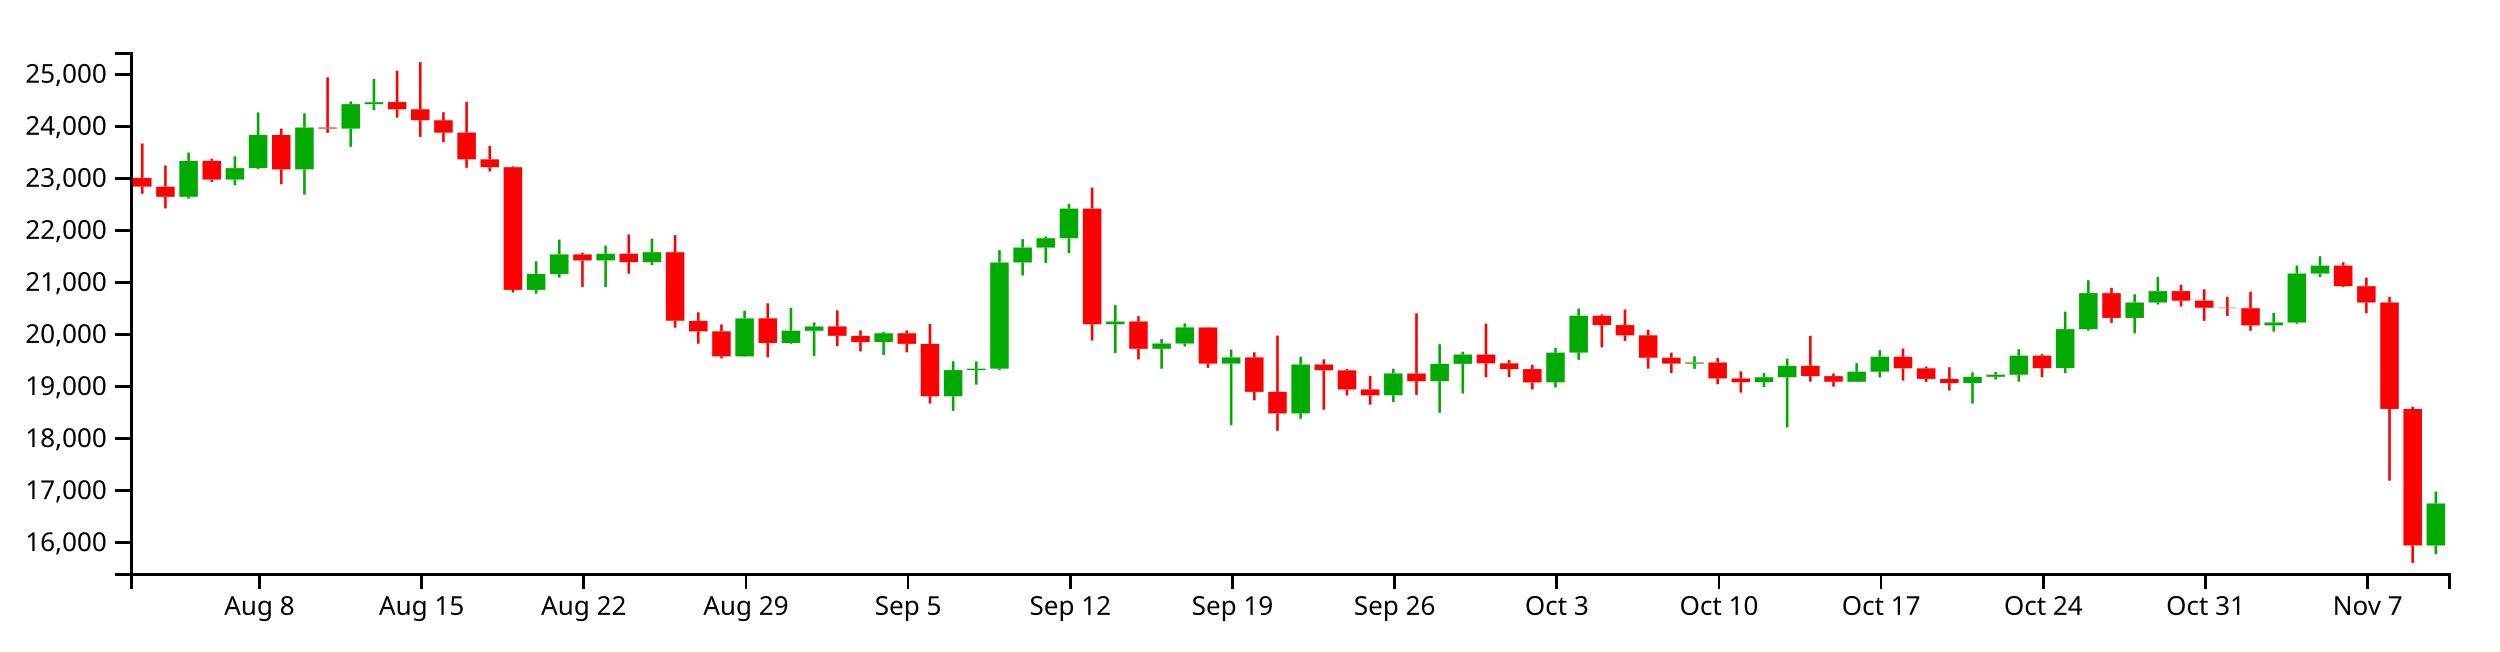
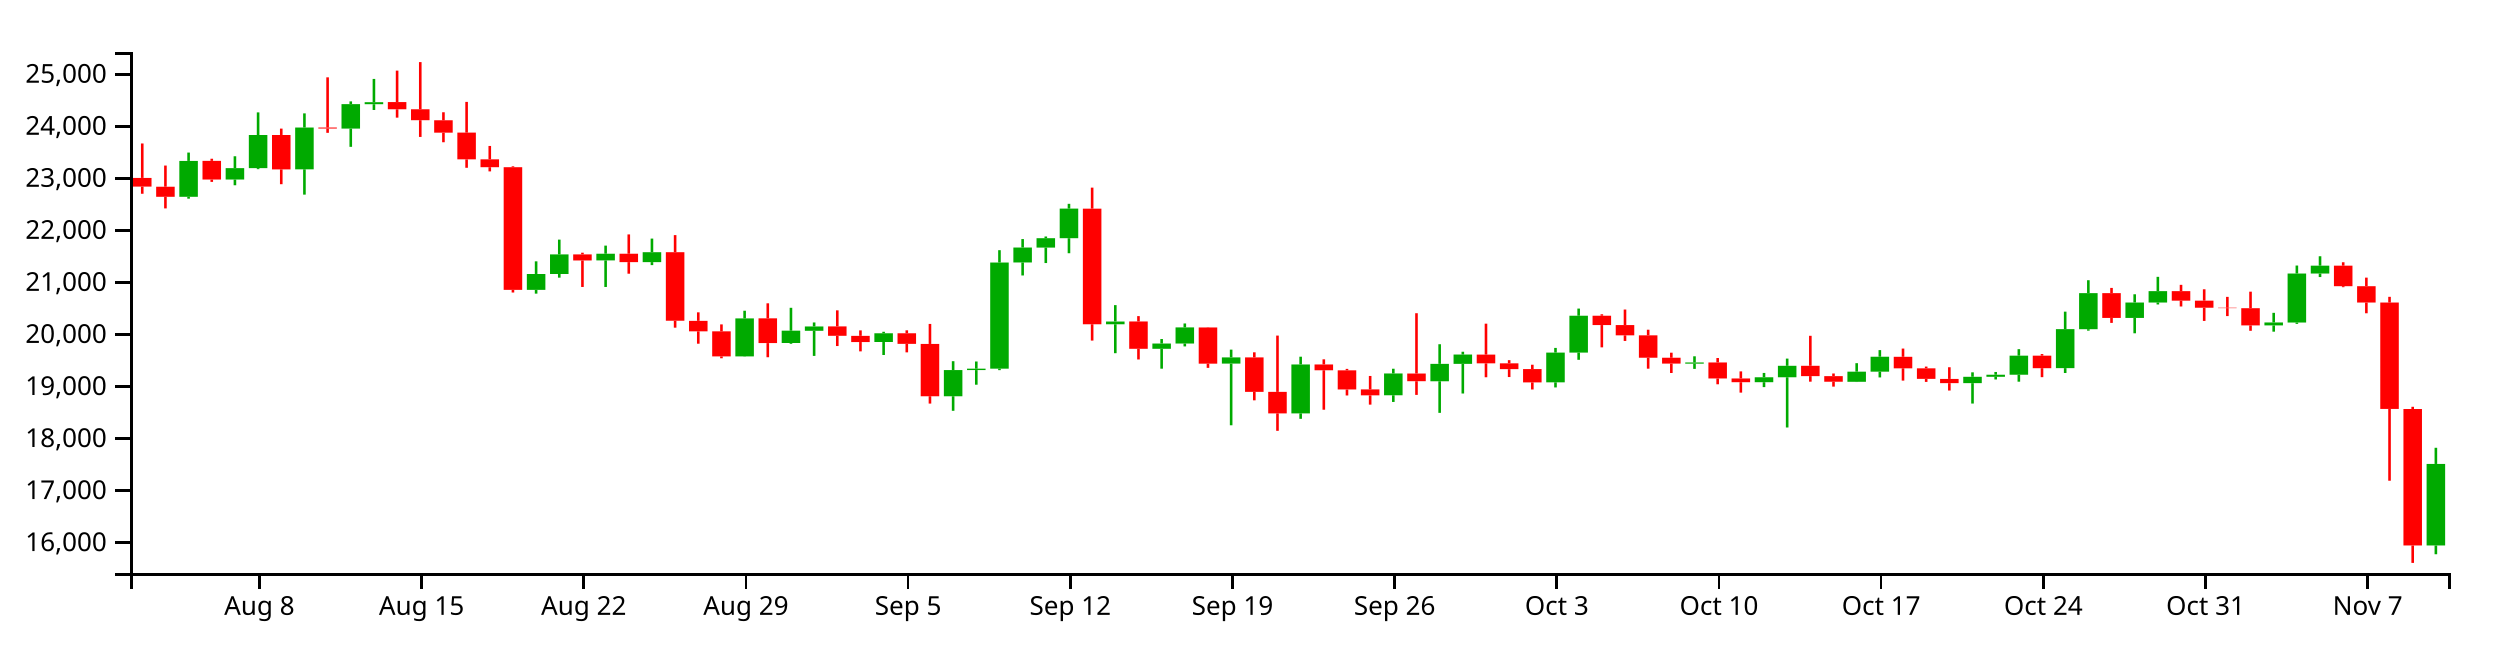
<svg xmlns="http://www.w3.org/2000/svg" version="1.1" width="960" height="250">
  <g transform="translate(50,20)">
    <style>.axis path,.axis line{fill:none;stroke:#000;shape-rendering:crispEdges;}path.candle{stroke:#000000;}path.candle.body{stroke-width:0;}path.candle.up{fill:#00AA00;stroke:#00AA00;}path.candle.down{fill:#FF0000;stroke:#FF0000;}</style>
    <g class="candlestick">
      <g class="data">
-         <path class="candle body up" d="M 18.86 55.582 l 7.117 0 L 25.978 41.793 l -7.117 0 L 18.86 55.582 M 36.653 48.951 l 7.117 0 L 43.77 44.551 l -7.117 0 L 36.653 48.951 M 45.55 44.551 l 7.117 0 L 52.667 31.849 l -7.117 0 L 45.55 44.551 M 63.343 45.012 l 7.117 0 L 70.46 28.971 l -7.117 0 L 63.343 45.012 M 81.136 29.39 l 7.117 0 L 88.253 19.986 l -7.117 0 L 81.136 29.39 M 90.032 20.025 l 7.117 0 L 97.149 19.232 l -7.117 0 L 90.032 20.025 M 152.307 91.313 l 7.117 0 L 159.424 85.204 l -7.117 0 L 152.307 91.313 M 161.204 85.204 l 7.117 0 L 168.321 77.699 l -7.117 0 L 161.204 85.204 M 178.996 79.995 l 7.117 0 L 186.114 77.429 l -7.117 0 L 178.996 79.995 M 196.789 80.648 l 7.117 0 L 203.906 76.832 l -7.117 0 L 196.789 80.648 M 232.375 116.867 l 7.117 0 L 239.492 102.277 l -7.117 0 L 232.375 116.867 M 250.168 111.723 l 7.117 0 L 257.285 106.987 l -7.117 0 L 250.168 111.723 M 259.064 107.019 l 7.117 0 L 266.182 105.36 l -7.117 0 L 259.064 107.019 M 285.754 111.335 l 7.117 0 L 292.871 107.981 l -7.117 0 L 285.754 111.335 M 312.443 132.154 l 7.117 0 L 319.56 122.118 l -7.117 0 L 312.443 132.154 M 321.339 122.118 l 7.117 0 L 328.457 121.58 l -7.117 0 L 321.339 122.118 M 330.236 121.565 l 7.117 0 L 337.353 80.807 l -7.117 0 L 330.236 121.565 M 339.132 80.777 l 7.117 0 L 346.25 75.047 l -7.117 0 L 339.132 80.777 M 348.029 75.07 l 7.117 0 L 355.146 71.479 l -7.117 0 L 348.029 75.07 M 356.925 71.479 l 7.117 0 L 364.042 60.111 l -7.117 0 L 356.925 71.479 M 374.718 104.517 l 7.117 0 L 381.835 103.456 l -7.117 0 L 374.718 104.517 M 392.511 113.944 l 7.117 0 L 399.628 111.917 l -7.117 0 L 392.511 113.944 M 401.407 111.917 l 7.117 0 L 408.525 105.716 l -7.117 0 L 401.407 111.917 M 419.2 119.628 l 7.117 0 L 426.317 117.239 l -7.117 0 L 419.2 119.628 M 445.89 138.734 l 7.117 0 L 453.007 119.944 l -7.117 0 L 445.89 138.734 M 481.475 131.784 l 7.117 0 L 488.593 123.417 l -7.117 0 L 481.475 131.784 M 499.268 126.409 l 7.117 0 L 506.385 119.721 l -7.117 0 L 499.268 126.409 M 508.165 119.721 l 7.117 0 L 515.282 116.15 l -7.117 0 L 508.165 119.721 M 543.75 126.816 l 7.117 0 L 550.868 115.399 l -7.117 0 L 543.75 126.816 M 552.647 115.399 l 7.117 0 L 559.764 101.236 l -7.117 0 L 552.647 115.399 M 597.129 119.647 l 7.117 0 L 604.246 119.197 l -7.117 0 L 597.129 119.647 M 623.818 126.771 l 7.117 0 L 630.936 124.862 l -7.117 0 L 623.818 126.771 M 632.715 124.871 l 7.117 0 L 639.832 120.474 l -7.117 0 L 632.715 124.871 M 659.404 126.603 l 7.117 0 L 666.521 122.715 l -7.117 0 L 659.404 126.603 M 668.301 122.715 l 7.117 0 L 675.418 116.982 l -7.117 0 L 668.301 122.715 M 703.886 127.132 l 7.117 0 L 711.004 124.685 l -7.117 0 L 703.886 127.132 M 712.783 124.685 l 7.117 0 L 719.9 123.886 l -7.117 0 L 712.783 124.685 M 721.679 123.888 l 7.117 0 L 728.796 116.572 l -7.117 0 L 721.679 123.888 M 739.472 121.364 l 7.117 0 L 746.589 106.387 l -7.117 0 L 739.472 121.364 M 748.369 106.408 l 7.117 0 L 755.486 92.568 l -7.117 0 L 748.369 106.408 M 766.162 102.089 l 7.117 0 L 773.279 96.16 l -7.117 0 L 766.162 102.089 M 775.058 96.16 l 7.117 0 L 782.175 91.807 l -7.117 0 L 775.058 96.16 M 819.54 104.952 l 7.117 0 L 826.657 103.834 l -7.117 0 L 819.54 104.952 M 828.437 103.848 l 7.117 0 L 835.554 85.035 l -7.117 0 L 828.437 103.848 M 837.333 85.035 l 7.117 0 L 844.45 82.021 l -7.117 0 L 837.333 85.035 M 881.815 189.466 l 7.117 0 L 888.932 173.331 l -7.117 0 L 881.815 189.466" />
+         <path class="candle body up" d="M 18.86 55.582 l 7.117 0 L 25.978 41.793 l -7.117 0 L 18.86 55.582 M 36.653 48.951 l 7.117 0 L 43.77 44.551 l -7.117 0 L 36.653 48.951 M 45.55 44.551 l 7.117 0 L 52.667 31.849 l -7.117 0 L 45.55 44.551 M 63.343 45.012 l 7.117 0 L 70.46 28.971 l -7.117 0 L 63.343 45.012 M 81.136 29.39 l 7.117 0 L 88.253 19.986 l -7.117 0 L 81.136 29.39 M 90.032 20.025 l 7.117 0 L 97.149 19.232 l -7.117 0 L 90.032 20.025 M 152.307 91.313 l 7.117 0 L 159.424 85.204 l -7.117 0 L 152.307 91.313 M 161.204 85.204 l 7.117 0 L 168.321 77.699 l -7.117 0 L 161.204 85.204 M 178.996 79.995 l 7.117 0 L 186.114 77.429 l -7.117 0 L 178.996 79.995 M 196.789 80.648 l 7.117 0 L 203.906 76.832 l -7.117 0 L 196.789 80.648 M 232.375 116.867 l 7.117 0 L 239.492 102.277 l -7.117 0 L 232.375 116.867 M 250.168 111.723 l 7.117 0 L 257.285 106.987 l -7.117 0 L 250.168 111.723 M 259.064 107.019 l 7.117 0 L 266.182 105.36 l -7.117 0 L 259.064 107.019 M 285.754 111.335 l 7.117 0 L 292.871 107.981 l -7.117 0 L 285.754 111.335 M 312.443 132.154 l 7.117 0 L 319.56 122.118 l -7.117 0 L 312.443 132.154 M 321.339 122.118 l 7.117 0 L 328.457 121.58 l -7.117 0 L 321.339 122.118 M 330.236 121.565 l 7.117 0 L 337.353 80.807 l -7.117 0 L 330.236 121.565 M 339.132 80.777 l 7.117 0 L 346.25 75.047 l -7.117 0 L 339.132 80.777 M 348.029 75.07 l 7.117 0 L 355.146 71.479 l -7.117 0 L 348.029 75.07 M 356.925 71.479 l 7.117 0 L 364.042 60.111 l -7.117 0 L 356.925 71.479 M 374.718 104.517 l 7.117 0 L 381.835 103.456 l -7.117 0 L 374.718 104.517 M 392.511 113.944 l 7.117 0 L 399.628 111.917 l -7.117 0 L 392.511 113.944 M 401.407 111.917 l 7.117 0 L 408.525 105.716 l -7.117 0 L 401.407 111.917 M 419.2 119.628 l 7.117 0 L 426.317 117.239 l -7.117 0 L 419.2 119.628 M 445.89 138.734 l 7.117 0 L 453.007 119.944 l -7.117 0 L 445.89 138.734 M 481.475 131.784 l 7.117 0 L 488.593 123.417 l -7.117 0 L 481.475 131.784 M 499.268 126.409 l 7.117 0 L 506.385 119.721 l -7.117 0 L 499.268 126.409 M 508.165 119.721 l 7.117 0 L 515.282 116.15 l -7.117 0 L 508.165 119.721 M 543.75 126.816 l 7.117 0 L 550.868 115.399 l -7.117 0 L 543.75 126.816 M 552.647 115.399 l 7.117 0 L 559.764 101.236 l -7.117 0 L 552.647 115.399 M 597.129 119.647 l 7.117 0 L 604.246 119.197 l -7.117 0 L 597.129 119.647 M 623.818 126.771 l 7.117 0 L 630.936 124.862 l -7.117 0 L 623.818 126.771 M 632.715 124.871 l 7.117 0 L 639.832 120.474 l -7.117 0 L 632.715 124.871 M 659.404 126.603 l 7.117 0 L 666.521 122.715 l -7.117 0 L 659.404 126.603 M 668.301 122.715 l 7.117 0 L 675.418 116.982 l -7.117 0 L 668.301 122.715 M 703.886 127.132 l 7.117 0 L 711.004 124.685 l -7.117 0 L 703.886 127.132 M 712.783 124.685 l 7.117 0 L 719.9 123.886 l -7.117 0 L 712.783 124.685 M 721.679 123.888 l 7.117 0 L 728.796 116.572 l -7.117 0 L 721.679 123.888 M 739.472 121.364 l 7.117 0 L 746.589 106.387 l -7.117 0 L 739.472 121.364 M 748.369 106.408 l 7.117 0 L 755.486 92.568 l -7.117 0 L 748.369 106.408 M 766.162 102.089 l 7.117 0 L 773.279 96.16 l -7.117 0 L 766.162 102.089 M 775.058 96.16 l 7.117 0 L 782.175 91.807 l -7.117 0 L 775.058 96.16 M 819.54 104.952 l 7.117 0 L 826.657 103.834 l -7.117 0 L 819.54 104.952 M 828.437 103.848 l 7.117 0 L 835.554 85.035 l -7.117 0 L 828.437 103.848 M 837.333 85.035 l 7.117 0 L 844.45 82.021 l -7.117 0 L 837.333 85.035 M 881.815 189.466 l 7.117 0 L 888.932 158.156 l -7.117 0 L 881.815 189.466" />
        <path class="candle body down" d="M 1.068 48.317 l 7.117 0 L 8.185 51.666 l -7.117 0 L 1.068 48.317 M 9.964 51.695 l 7.117 0 L 17.081 55.57 l -7.117 0 L 9.964 51.695 M 27.757 41.77 l 7.117 0 L 34.874 48.951 l -7.117 0 L 27.757 41.77 M 54.446 31.83 l 7.117 0 L 61.563 45.04 l -7.117 0 L 54.446 31.83 M 72.239 28.971 l 7.117 0 L 79.356 29.364 l -7.117 0 L 72.239 28.971 M 98.928 19.199 l 7.117 0 L 106.046 21.953 l -7.117 0 L 98.928 19.199 M 107.825 21.953 l 7.117 0 L 114.942 26.158 l -7.117 0 L 107.825 21.953 M 116.721 26.193 l 7.117 0 L 123.838 30.955 l -7.117 0 L 116.721 26.193 M 125.618 30.927 l 7.117 0 L 132.735 41.189 l -7.117 0 L 125.618 30.927 M 134.514 41.189 l 7.117 0 L 141.631 44.215 l -7.117 0 L 134.514 41.189 M 143.411 44.21 l 7.117 0 L 150.528 91.313 l -7.117 0 L 143.411 44.21 M 170.1 77.678 l 7.117 0 L 177.217 80.013 l -7.117 0 L 170.1 77.678 M 187.893 77.43 l 7.117 0 L 195.01 80.648 l -7.117 0 L 187.893 77.43 M 205.686 76.832 l 7.117 0 L 212.803 103.17 l -7.117 0 L 205.686 76.832 M 214.582 103.208 l 7.117 0 L 221.699 107.235 l -7.117 0 L 214.582 103.208 M 223.479 107.235 l 7.117 0 L 230.596 116.867 l -7.117 0 L 223.479 107.235 M 241.271 102.247 l 7.117 0 L 248.389 111.75 l -7.117 0 L 241.271 102.247 M 267.961 105.336 l 7.117 0 L 275.078 108.949 l -7.117 0 L 267.961 105.336 M 276.857 108.966 l 7.117 0 L 283.974 111.346 l -7.117 0 L 276.857 108.966 M 294.65 107.981 l 7.117 0 L 301.767 112.046 l -7.117 0 L 294.65 107.981 M 303.547 112.076 l 7.117 0 L 310.664 132.154 l -7.117 0 L 303.547 112.076 M 365.822 60.117 l 7.117 0 L 372.939 104.518 l -7.117 0 L 365.822 60.117 M 383.615 103.447 l 7.117 0 L 390.732 113.944 l -7.117 0 L 383.615 103.447 M 410.304 105.736 l 7.117 0 L 417.421 119.653 l -7.117 0 L 410.304 105.736 M 428.097 117.239 l 7.117 0 L 435.214 130.468 l -7.117 0 L 428.097 117.239 M 436.993 130.482 l 7.117 0 L 444.11 138.734 l -7.117 0 L 436.993 130.482 M 454.786 119.944 l 7.117 0 L 461.903 122.177 l -7.117 0 L 454.786 119.944 M 463.683 122.203 l 7.117 0 L 470.8 129.559 l -7.117 0 L 463.683 122.203 M 472.579 129.529 l 7.117 0 L 479.696 131.819 l -7.117 0 L 472.579 129.529 M 490.372 123.44 l 7.117 0 L 497.489 126.389 l -7.117 0 L 490.372 123.44 M 517.061 116.169 l 7.117 0 L 524.178 119.525 l -7.117 0 L 517.061 116.169 M 525.958 119.525 l 7.117 0 L 533.075 121.756 l -7.117 0 L 525.958 119.525 M 534.854 121.73 l 7.117 0 L 541.971 126.835 l -7.117 0 L 534.854 121.73 M 561.543 101.236 l 7.117 0 L 568.661 104.824 l -7.117 0 L 561.543 101.236 M 570.44 104.824 l 7.117 0 L 577.557 108.773 l -7.117 0 L 570.44 104.824 M 579.336 108.773 l 7.117 0 L 586.453 117.377 l -7.117 0 L 579.336 108.773 M 588.233 117.377 l 7.117 0 L 595.35 119.618 l -7.117 0 L 588.233 117.377 M 606.026 119.178 l 7.117 0 L 613.143 125.335 l -7.117 0 L 606.026 119.178 M 614.922 125.335 l 7.117 0 L 622.039 126.771 l -7.117 0 L 614.922 125.335 M 641.611 120.465 l 7.117 0 L 648.729 124.434 l -7.117 0 L 641.611 120.465 M 650.508 124.434 l 7.117 0 L 657.625 126.583 l -7.117 0 L 650.508 124.434 M 677.197 117.01 l 7.117 0 L 684.314 121.427 l -7.117 0 L 677.197 117.01 M 686.094 121.427 l 7.117 0 L 693.211 125.493 l -7.117 0 L 686.094 121.427 M 694.99 125.505 l 7.117 0 L 702.107 127.132 l -7.117 0 L 694.99 125.505 M 730.576 116.572 l 7.117 0 L 737.693 121.381 l -7.117 0 L 730.576 116.572 M 757.265 92.567 l 7.117 0 L 764.382 102.089 l -7.117 0 L 757.265 92.567 M 783.954 91.806 l 7.117 0 L 791.072 95.447 l -7.117 0 L 783.954 91.806 M 792.851 95.447 l 7.117 0 L 799.968 98.18 l -7.117 0 L 792.851 95.447 M 801.747 98.18 l 7.117 0 L 808.864 98.322 l -7.117 0 L 801.747 98.18 M 810.644 98.338 l 7.117 0 L 817.761 104.952 l -7.117 0 L 810.644 98.338 M 846.23 82.021 l 7.117 0 L 853.347 89.89 l -7.117 0 L 846.23 82.021 M 855.126 89.89 l 7.117 0 L 862.243 96.174 l -7.117 0 L 855.126 89.89 M 864.022 96.183 l 7.117 0 L 871.14 137.018 l -7.117 0 L 864.022 96.183 M 872.919 137.055 l 7.117 0 L 880.036 189.463 l -7.117 0 L 872.919 137.055" />
        <path class="candle body equal" />
-         <path class="candle wick up" d="M 22.419 38.587 L 22.419 41.793 M 22.419 55.582 L 22.419 56.29 M 40.212 40.003 L 40.212 44.551 M 40.212 48.951 L 40.212 51.141 M 49.108 23.157 L 49.108 31.849 M 49.108 44.551 L 49.108 44.954 M 66.901 23.536 L 66.901 28.971 M 66.901 45.012 L 66.901 54.737 M 84.694 18.93 L 84.694 19.986 M 84.694 29.39 L 84.694 36.386 M 93.591 10.307 L 93.591 19.232 M 93.591 20.025 L 93.591 22.233 M 155.866 80.352 L 155.866 85.204 M 155.866 91.313 L 155.866 92.761 M 164.762 72.016 L 164.762 77.699 M 164.762 85.204 L 164.762 86.622 M 182.555 74.317 L 182.555 77.429 M 182.555 79.995 L 182.555 90.198 M 200.348 71.619 L 200.348 76.832 M 200.348 80.648 L 200.348 81.805 M 235.934 99.321 L 235.934 102.277 M 235.934 116.867 L 235.934 116.963 M 253.727 98.195 L 253.727 106.987 M 253.727 111.723 L 253.727 112.024 M 262.623 103.823 L 262.623 105.36 M 262.623 107.019 L 262.623 116.666 M 289.312 107.402 L 289.312 107.981 M 289.312 111.335 L 289.312 116.318 M 316.002 118.697 L 316.002 122.118 M 316.002 132.154 L 316.002 137.747 M 324.898 118.813 L 324.898 121.58 M 324.898 122.118 L 324.898 127.73 M 333.794 76.069 L 333.794 80.807 M 333.794 121.565 L 333.794 122.14 M 342.691 71.8 L 342.691 75.047 M 342.691 80.777 L 342.691 85.782 M 351.587 70.817 L 351.587 71.479 M 351.587 75.07 L 351.587 81.009 M 360.484 58.268 L 360.484 60.111 M 360.484 71.479 L 360.484 77.242 M 378.277 97.166 L 378.277 103.456 M 378.277 104.517 L 378.277 115.628 M 396.07 110.185 L 396.07 111.917 M 396.07 113.944 L 396.07 121.575 M 404.966 104.21 L 404.966 105.716 M 404.966 111.917 L 404.966 113.021 M 422.759 114.257 L 422.759 117.239 M 422.759 119.628 L 422.759 143.306 M 449.448 116.976 L 449.448 119.944 M 449.448 138.734 L 449.448 140.832 M 485.034 121.596 L 485.034 123.417 M 485.034 131.784 L 485.034 134.35 M 502.827 112.183 L 502.827 119.721 M 502.827 126.409 L 502.827 138.536 M 511.723 115.07 L 511.723 116.15 M 511.723 119.721 L 511.723 131.107 M 547.309 113.6 L 547.309 115.399 M 547.309 126.816 L 547.309 128.776 M 556.206 98.494 L 556.206 101.236 M 556.206 115.399 L 556.206 118.166 M 600.688 116.819 L 600.688 119.197 M 600.688 119.647 L 600.688 121.655 M 627.377 123.208 L 627.377 124.862 M 627.377 126.771 L 627.377 128.652 M 636.273 117.703 L 636.273 120.474 M 636.273 124.871 L 636.273 144.157 M 662.963 119.46 L 662.963 122.715 M 662.963 126.603 L 662.963 126.696 M 671.859 114.442 L 671.859 116.982 M 671.859 122.715 L 671.859 124.932 M 707.445 122.974 L 707.445 124.685 M 707.445 127.132 L 707.445 134.964 M 716.341 122.834 L 716.341 123.886 M 716.341 124.685 L 716.341 125.718 M 725.238 114.082 L 725.238 116.572 M 725.238 123.888 L 725.238 126.569 M 743.031 99.676 L 743.031 106.387 M 743.031 121.364 L 743.031 123.234 M 751.927 87.603 L 751.927 92.568 M 751.927 106.408 L 751.927 106.979 M 769.72 92.999 L 769.72 96.16 M 769.72 102.089 L 769.72 107.985 M 778.617 86.305 L 778.617 91.807 M 778.617 96.16 L 778.617 96.916 M 823.099 100.127 L 823.099 103.834 M 823.099 104.952 L 823.099 107.362 M 831.995 81.967 L 831.995 85.035 M 831.995 103.848 L 831.995 104.37 M 840.892 78.398 L 840.892 82.021 M 840.892 85.035 L 840.892 86.391 M 885.374 168.737 L 885.374 173.331 M 885.374 189.466 L 885.374 192.831" style="stroke-width: 1px;" />
+         <path class="candle wick up" d="M 22.419 38.587 L 22.419 41.793 M 22.419 55.582 L 22.419 56.29 M 40.212 40.003 L 40.212 44.551 M 40.212 48.951 L 40.212 51.141 M 49.108 23.157 L 49.108 31.849 M 49.108 44.551 L 49.108 44.954 M 66.901 23.536 L 66.901 28.971 M 66.901 45.012 L 66.901 54.737 M 84.694 18.93 L 84.694 19.986 M 84.694 29.39 L 84.694 36.386 M 93.591 10.307 L 93.591 19.232 M 93.591 20.025 L 93.591 22.233 M 155.866 80.352 L 155.866 85.204 M 155.866 91.313 L 155.866 92.761 M 164.762 72.016 L 164.762 77.699 M 164.762 85.204 L 164.762 86.622 M 182.555 74.317 L 182.555 77.429 M 182.555 79.995 L 182.555 90.198 M 200.348 71.619 L 200.348 76.832 M 200.348 80.648 L 200.348 81.805 M 235.934 99.321 L 235.934 102.277 M 235.934 116.867 L 235.934 116.963 M 253.727 98.195 L 253.727 106.987 M 253.727 111.723 L 253.727 112.024 M 262.623 103.823 L 262.623 105.36 M 262.623 107.019 L 262.623 116.666 M 289.312 107.402 L 289.312 107.981 M 289.312 111.335 L 289.312 116.318 M 316.002 118.697 L 316.002 122.118 M 316.002 132.154 L 316.002 137.747 M 324.898 118.813 L 324.898 121.58 M 324.898 122.118 L 324.898 127.73 M 333.794 76.069 L 333.794 80.807 M 333.794 121.565 L 333.794 122.14 M 342.691 71.8 L 342.691 75.047 M 342.691 80.777 L 342.691 85.782 M 351.587 70.817 L 351.587 71.479 M 351.587 75.07 L 351.587 81.009 M 360.484 58.268 L 360.484 60.111 M 360.484 71.479 L 360.484 77.242 M 378.277 97.166 L 378.277 103.456 M 378.277 104.517 L 378.277 115.628 M 396.07 110.185 L 396.07 111.917 M 396.07 113.944 L 396.07 121.575 M 404.966 104.21 L 404.966 105.716 M 404.966 111.917 L 404.966 113.021 M 422.759 114.257 L 422.759 117.239 M 422.759 119.628 L 422.759 143.306 M 449.448 116.976 L 449.448 119.944 M 449.448 138.734 L 449.448 140.832 M 485.034 121.596 L 485.034 123.417 M 485.034 131.784 L 485.034 134.35 M 502.827 112.183 L 502.827 119.721 M 502.827 126.409 L 502.827 138.536 M 511.723 115.07 L 511.723 116.15 M 511.723 119.721 L 511.723 131.107 M 547.309 113.6 L 547.309 115.399 M 547.309 126.816 L 547.309 128.776 M 556.206 98.494 L 556.206 101.236 M 556.206 115.399 L 556.206 118.166 M 600.688 116.819 L 600.688 119.197 M 600.688 119.647 L 600.688 121.655 M 627.377 123.208 L 627.377 124.862 M 627.377 126.771 L 627.377 128.652 M 636.273 117.703 L 636.273 120.474 M 636.273 124.871 L 636.273 144.157 M 662.963 119.46 L 662.963 122.715 M 662.963 126.603 L 662.963 126.696 M 671.859 114.442 L 671.859 116.982 M 671.859 122.715 L 671.859 124.932 M 707.445 122.974 L 707.445 124.685 M 707.445 127.132 L 707.445 134.964 M 716.341 122.834 L 716.341 123.886 M 716.341 124.685 L 716.341 125.718 M 725.238 114.082 L 725.238 116.572 M 725.238 123.888 L 725.238 126.569 M 743.031 99.676 L 743.031 106.387 M 743.031 121.364 L 743.031 123.234 M 751.927 87.603 L 751.927 92.568 M 751.927 106.408 L 751.927 106.979 M 769.72 92.999 L 769.72 96.16 M 769.72 102.089 L 769.72 107.985 M 778.617 86.305 L 778.617 91.807 M 778.617 96.16 L 778.617 96.916 M 823.099 100.127 L 823.099 103.834 M 823.099 104.952 L 823.099 107.362 M 831.995 81.967 L 831.995 85.035 M 831.995 103.848 L 831.995 104.37 M 840.892 78.398 L 840.892 82.021 M 840.892 85.035 L 840.892 86.391 M 885.374 151.95 L 885.374 158.156 M 885.374 189.466 L 885.374 192.831" style="stroke-width: 1px;" />
        <path class="candle wick down" d="M 4.626 35.093 L 4.626 48.317 M 4.626 51.666 L 4.626 54.406 M 13.523 43.573 L 13.523 51.695 M 13.523 55.57 L 13.523 60.026 M 31.315 40.955 L 31.315 41.77 M 31.315 48.951 L 31.315 49.844 M 58.005 29.386 L 58.005 31.83 M 58.005 45.04 L 58.005 50.734 M 75.798 9.697 L 75.798 28.971 M 75.798 29.364 L 75.798 31.008 M 102.487 7.119 L 102.487 19.199 M 102.487 21.953 L 102.487 25.175 M 111.383 3.846 L 111.383 21.953 M 111.383 26.158 L 111.383 32.584 M 120.28 23.107 L 120.28 26.193 M 120.28 30.955 L 120.28 34.623 M 129.176 19.126 L 129.176 30.927 M 129.176 41.189 L 129.176 44.431 M 138.073 36.046 L 138.073 41.189 M 138.073 44.215 L 138.073 45.817 M 146.969 43.866 L 146.969 44.21 M 146.969 91.313 L 146.969 92.328 M 173.659 77.038 L 173.659 77.678 M 173.659 80.013 L 173.659 90.198 M 191.451 70.018 L 191.451 77.43 M 191.451 80.648 L 191.451 85.105 M 209.244 70.282 L 209.244 76.832 M 209.244 103.17 L 209.244 105.83 M 218.141 99.935 L 218.141 103.208 M 218.141 107.235 L 218.141 111.983 M 227.037 104.566 L 227.037 107.235 M 227.037 116.867 L 227.037 117.579 M 244.83 96.471 L 244.83 102.247 M 244.83 111.75 L 244.83 117.179 M 271.519 99.169 L 271.519 105.336 M 271.519 108.949 L 271.519 112.877 M 280.416 106.869 L 280.416 108.966 M 280.416 111.346 L 280.416 114.926 M 298.209 106.842 L 298.209 107.981 M 298.209 112.046 L 298.209 115.304 M 307.105 104.39 L 307.105 112.076 M 307.105 132.154 L 307.105 134.974 M 369.38 52.053 L 369.38 60.117 M 369.38 104.518 L 369.38 110.784 M 387.173 101.387 L 387.173 103.447 M 387.173 113.944 L 387.173 118.038 M 413.862 105.643 L 413.862 105.736 M 413.862 119.653 L 413.862 121.263 M 431.655 115.288 L 431.655 117.239 M 431.655 130.468 L 431.655 133.728 M 440.552 108.866 L 440.552 130.482 M 440.552 138.734 L 440.552 145.436 M 458.345 117.978 L 458.345 119.944 M 458.345 122.177 L 458.345 137.334 M 467.241 121.653 L 467.241 122.203 M 467.241 129.559 L 467.241 131.86 M 476.138 124.369 L 476.138 129.529 M 476.138 131.819 L 476.138 135.38 M 493.93 100.276 L 493.93 123.44 M 493.93 126.389 L 493.93 131.641 M 520.62 104.29 L 520.62 116.169 M 520.62 119.525 L 520.62 124.865 M 529.516 118.298 L 529.516 119.525 M 529.516 121.756 L 529.516 124.784 M 538.413 120.058 L 538.413 121.73 M 538.413 126.835 L 538.413 129.562 M 565.102 100.681 L 565.102 101.236 M 565.102 104.824 L 565.102 113.382 M 573.998 98.862 L 573.998 104.824 M 573.998 108.773 L 573.998 110.924 M 582.895 106.611 L 582.895 108.773 M 582.895 117.377 L 582.895 121.575 M 591.791 115.433 L 591.791 117.377 M 591.791 119.618 L 591.791 123.231 M 609.584 117.479 L 609.584 119.178 M 609.584 125.335 L 609.584 127.565 M 618.481 122.613 L 618.481 125.335 M 618.481 126.771 L 618.481 130.768 M 645.17 108.948 L 645.17 120.465 M 645.17 124.434 L 645.17 126.564 M 654.066 123.42 L 654.066 124.434 M 654.066 126.583 L 654.066 128.466 M 680.756 113.849 L 680.756 117.01 M 680.756 121.427 L 680.756 126.152 M 689.652 120.773 L 689.652 121.427 M 689.652 125.493 L 689.652 126.652 M 698.549 121.019 L 698.549 125.505 M 698.549 127.132 L 698.549 129.968 M 734.134 115.957 L 734.134 116.572 M 734.134 121.381 L 734.134 124.833 M 760.824 90.557 L 760.824 92.567 M 760.824 102.089 L 760.824 103.99 M 787.513 89.378 L 787.513 91.806 M 787.513 95.447 L 787.513 97.695 M 796.409 91.082 L 796.409 95.447 M 796.409 98.18 L 796.409 103.232 M 805.306 93.998 L 805.306 98.18 M 805.306 98.322 L 805.306 101.377 M 814.202 92 L 814.202 98.338 M 814.202 104.952 L 814.202 107.027 M 849.788 80.704 L 849.788 82.021 M 849.788 89.89 L 849.788 90.279 M 858.685 86.609 L 858.685 89.89 M 858.685 96.174 L 858.685 100.295 M 867.581 93.981 L 867.581 96.183 M 867.581 137.018 L 867.581 164.603 M 876.477 136.208 L 876.477 137.055 M 876.477 189.463 L 876.477 196.154" style="stroke-width: 1px;" />
        <path class="candle wick equal" style="stroke-width: 1px;" />
      </g>
    </g>
    <g class="x axis" transform="translate(0,200)" fill="none" font-size="10" font-family="sans-serif" text-anchor="middle">
      <path class="domain" stroke="#000" d="M0.5,6V0.5H890.5V6" />
      <g class="tick" opacity="1" transform="translate(49.10836,0)">
        <line stroke="#000" y2="6" x1="0.5" x2="0.5" />
        <text fill="#000" y="9" x="0.5" dy="0.71em">Aug  8</text>
      </g>
      <g class="tick" opacity="1" transform="translate(111.3834,0)">
        <line stroke="#000" y2="6" x1="0.5" x2="0.5" />
        <text fill="#000" y="9" x="0.5" dy="0.71em">Aug 15</text>
      </g>
      <g class="tick" opacity="1" transform="translate(173.6585,0)">
        <line stroke="#000" y2="6" x1="0.5" x2="0.5" />
        <text fill="#000" y="9" x="0.5" dy="0.71em">Aug 22</text>
      </g>
      <g class="tick" opacity="1" transform="translate(235.9336,0)">
        <line stroke="#000" y2="6" x1="0.5" x2="0.5" />
        <text fill="#000" y="9" x="0.5" dy="0.71em">Aug 29</text>
      </g>
      <g class="tick" opacity="1" transform="translate(298.2087,0)">
        <line stroke="#000" y2="6" x1="0.5" x2="0.5" />
        <text fill="#000" y="9" x="0.5" dy="0.71em">Sep  5</text>
      </g>
      <g class="tick" opacity="1" transform="translate(360.4838,0)">
        <line stroke="#000" y2="6" x1="0.5" x2="0.5" />
        <text fill="#000" y="9" x="0.5" dy="0.71em">Sep 12</text>
      </g>
      <g class="tick" opacity="1" transform="translate(422.7589,0)">
        <line stroke="#000" y2="6" x1="0.5" x2="0.5" />
        <text fill="#000" y="9" x="0.5" dy="0.71em">Sep 19</text>
      </g>
      <g class="tick" opacity="1" transform="translate(485.034,0)">
        <line stroke="#000" y2="6" x1="0.5" x2="0.5" />
        <text fill="#000" y="9" x="0.5" dy="0.71em">Sep 26</text>
      </g>
      <g class="tick" opacity="1" transform="translate(547.3091,0)">
        <line stroke="#000" y2="6" x1="0.5" x2="0.5" />
        <text fill="#000" y="9" x="0.5" dy="0.71em">Oct  3</text>
      </g>
      <g class="tick" opacity="1" transform="translate(609.5842,0)">
        <line stroke="#000" y2="6" x1="0.5" x2="0.5" />
        <text fill="#000" y="9" x="0.5" dy="0.71em">Oct 10</text>
      </g>
      <g class="tick" opacity="1" transform="translate(671.8593,0)">
        <line stroke="#000" y2="6" x1="0.5" x2="0.5" />
        <text fill="#000" y="9" x="0.5" dy="0.71em">Oct 17</text>
      </g>
      <g class="tick" opacity="1" transform="translate(734.1343,0)">
        <line stroke="#000" y2="6" x1="0.5" x2="0.5" />
        <text fill="#000" y="9" x="0.5" dy="0.71em">Oct 24</text>
      </g>
      <g class="tick" opacity="1" transform="translate(796.4094,0)">
        <line stroke="#000" y2="6" x1="0.5" x2="0.5" />
        <text fill="#000" y="9" x="0.5" dy="0.71em">Oct 31</text>
      </g>
      <g class="tick" opacity="1" transform="translate(858.6845,0)">
        <line stroke="#000" y2="6" x1="0.5" x2="0.5" />
        <text fill="#000" y="9" x="0.5" dy="0.71em">Nov  7</text>
      </g>
    </g>
    <g class="y axis" fill="none" font-size="10" font-family="sans-serif" text-anchor="end">
      <path class="domain" stroke="#000" d="M-6,200.5H0.5V0.5H-6" />
      <g class="tick" opacity="1" transform="translate(0,187.9206)">
        <line stroke="#000" x2="-6" y1="0.5" y2="0.5" />
        <text fill="#000" x="-9" y="0.5" dy="0.32em">16,000</text>
      </g>
      <g class="tick" opacity="1" transform="translate(0,167.9371)">
        <line stroke="#000" x2="-6" y1="0.5" y2="0.5" />
        <text fill="#000" x="-9" y="0.5" dy="0.32em">17,000</text>
      </g>
      <g class="tick" opacity="1" transform="translate(0,147.9536)">
        <line stroke="#000" x2="-6" y1="0.5" y2="0.5" />
        <text fill="#000" x="-9" y="0.5" dy="0.32em">18,000</text>
      </g>
      <g class="tick" opacity="1" transform="translate(0,127.9701)">
        <line stroke="#000" x2="-6" y1="0.5" y2="0.5" />
        <text fill="#000" x="-9" y="0.5" dy="0.32em">19,000</text>
      </g>
      <g class="tick" opacity="1" transform="translate(0,107.9866)">
        <line stroke="#000" x2="-6" y1="0.5" y2="0.5" />
        <text fill="#000" x="-9" y="0.5" dy="0.32em">20,000</text>
      </g>
      <g class="tick" opacity="1" transform="translate(0,88.0031)">
        <line stroke="#000" x2="-6" y1="0.5" y2="0.5" />
        <text fill="#000" x="-9" y="0.5" dy="0.32em">21,000</text>
      </g>
      <g class="tick" opacity="1" transform="translate(0,68.01959)">
        <line stroke="#000" x2="-6" y1="0.5" y2="0.5" />
        <text fill="#000" x="-9" y="0.5" dy="0.32em">22,000</text>
      </g>
      <g class="tick" opacity="1" transform="translate(0,48.03608)">
        <line stroke="#000" x2="-6" y1="0.5" y2="0.5" />
        <text fill="#000" x="-9" y="0.5" dy="0.32em">23,000</text>
      </g>
      <g class="tick" opacity="1" transform="translate(0,28.05258)">
        <line stroke="#000" x2="-6" y1="0.5" y2="0.5" />
        <text fill="#000" x="-9" y="0.5" dy="0.32em">24,000</text>
      </g>
      <g class="tick" opacity="1" transform="translate(0,8.069069)">
        <line stroke="#000" x2="-6" y1="0.5" y2="0.5" />
        <text fill="#000" x="-9" y="0.5" dy="0.32em">25,000</text>
      </g>
      <text transform="rotate(-90)" y="6" dy=".71em" style="text-anchor: end;">Price ($)</text>
    </g>
  </g>
</svg>
